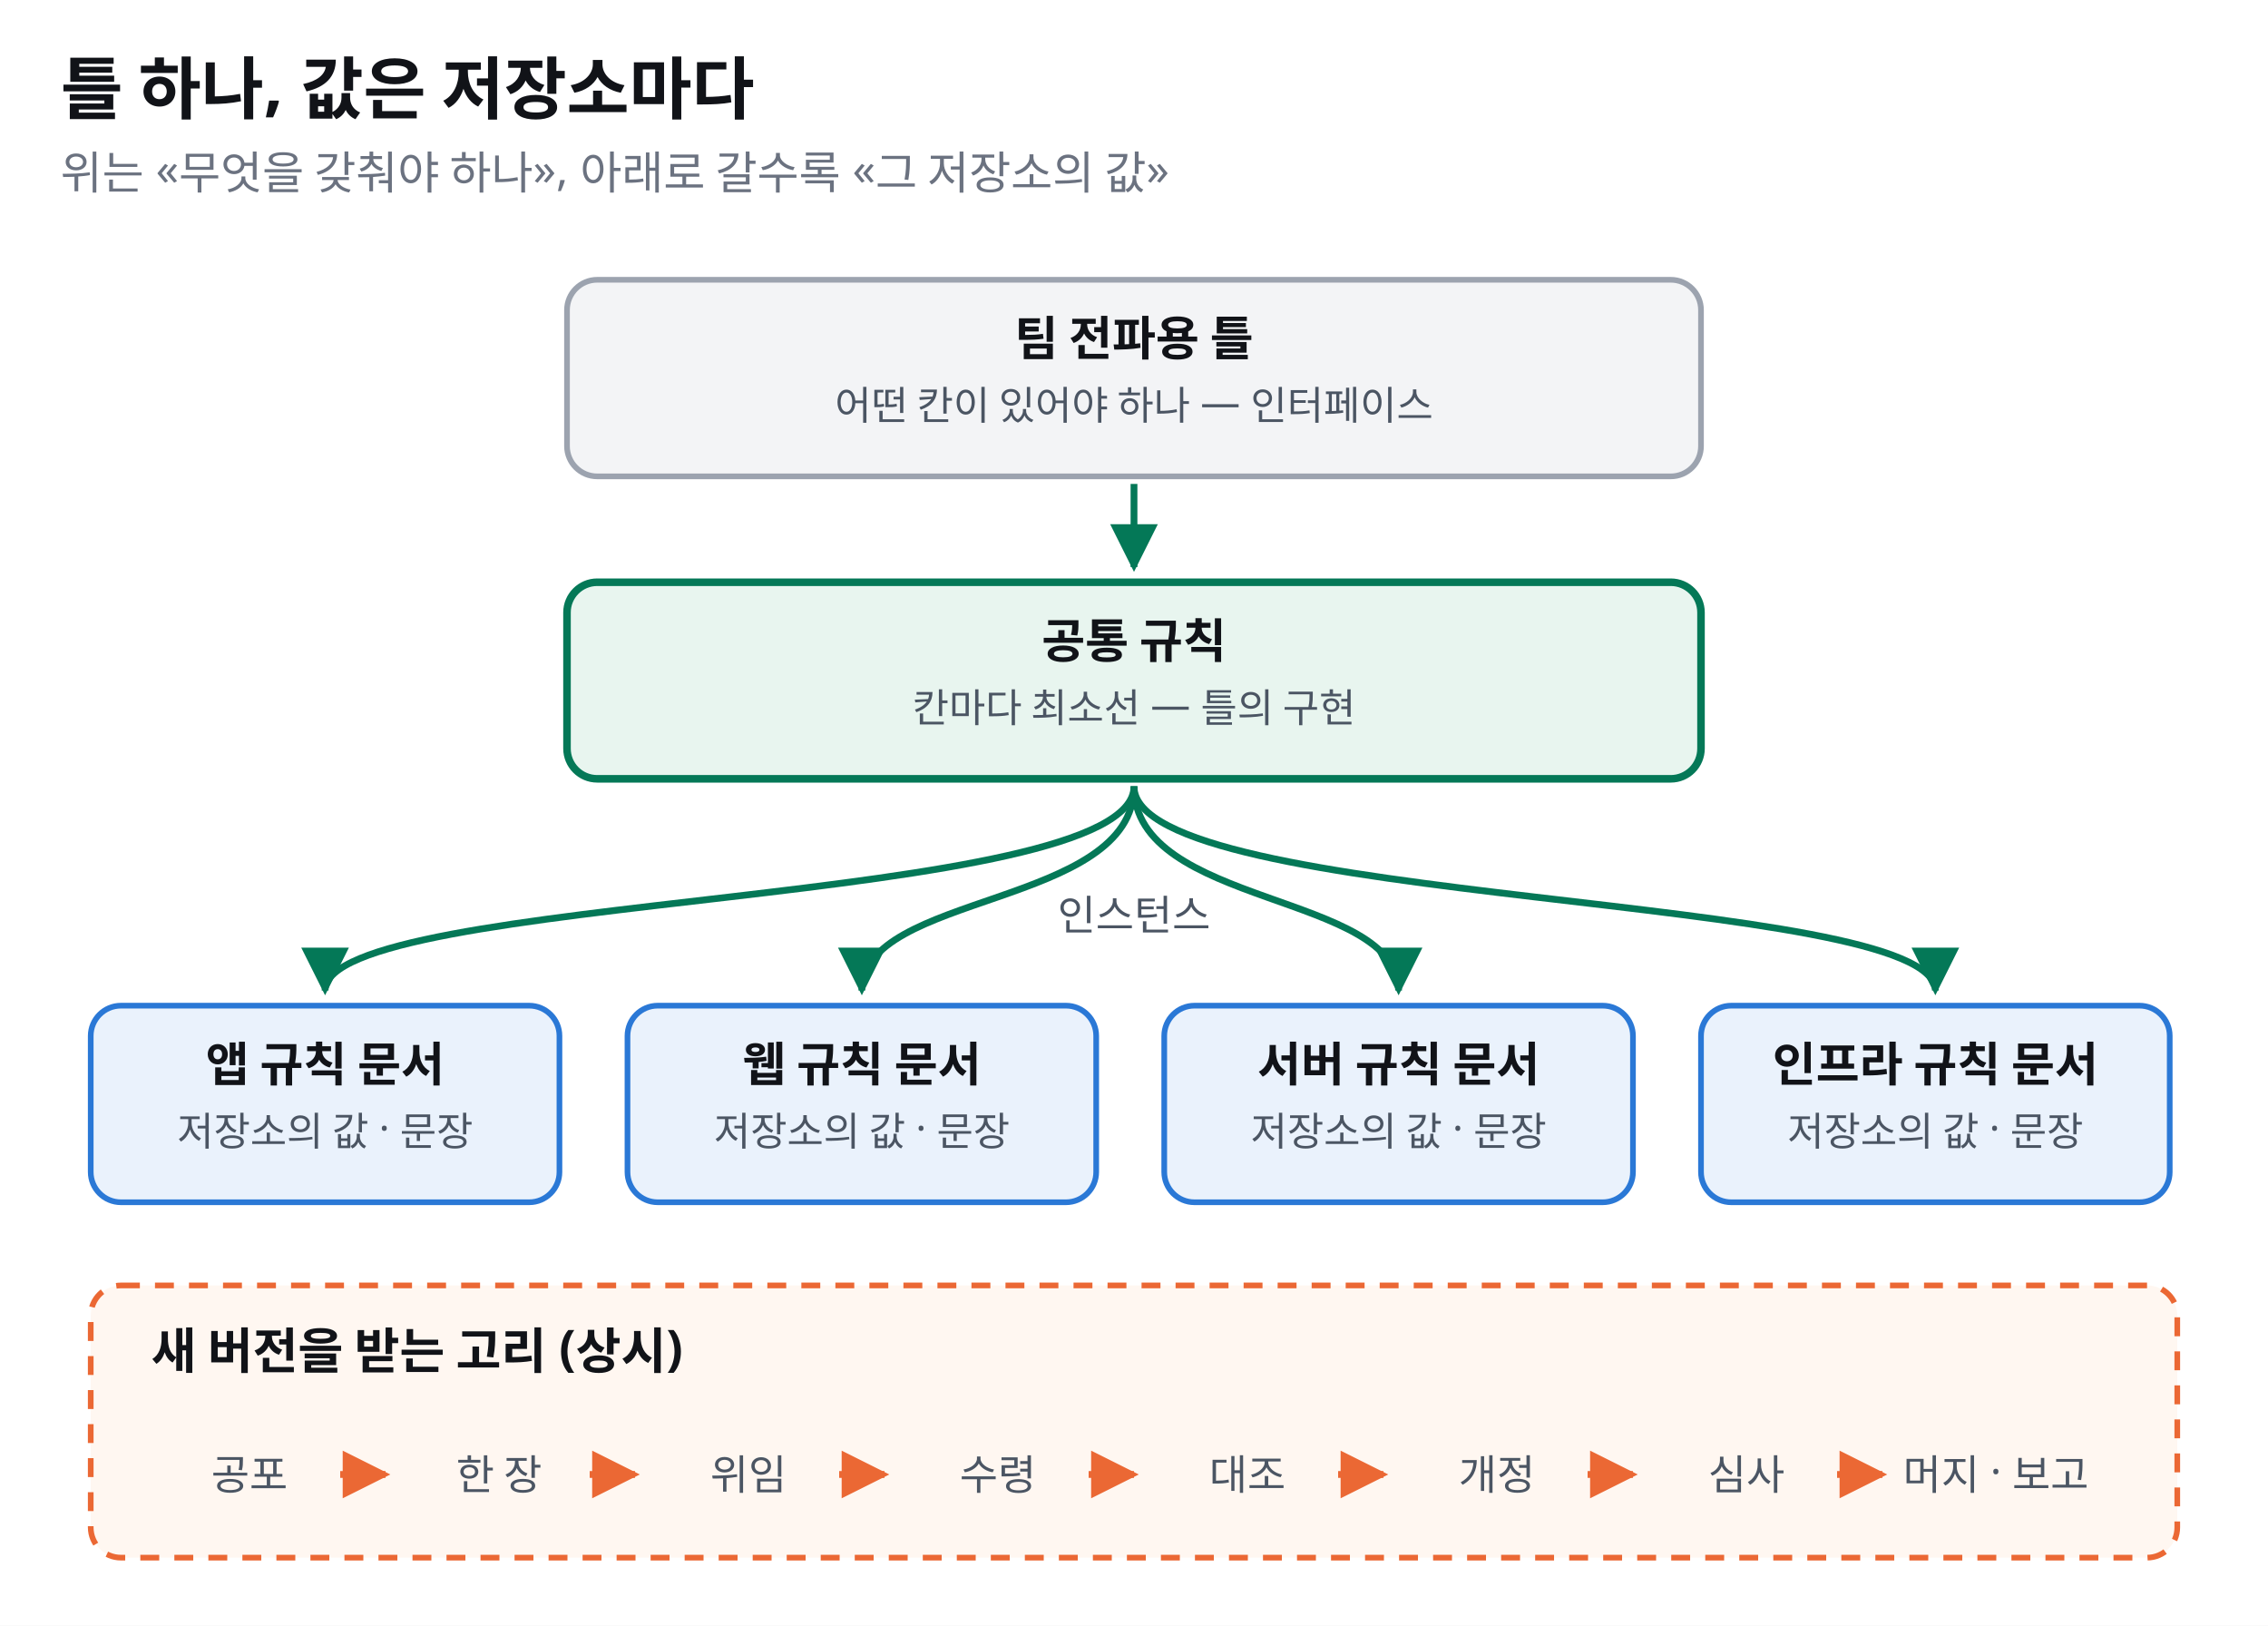
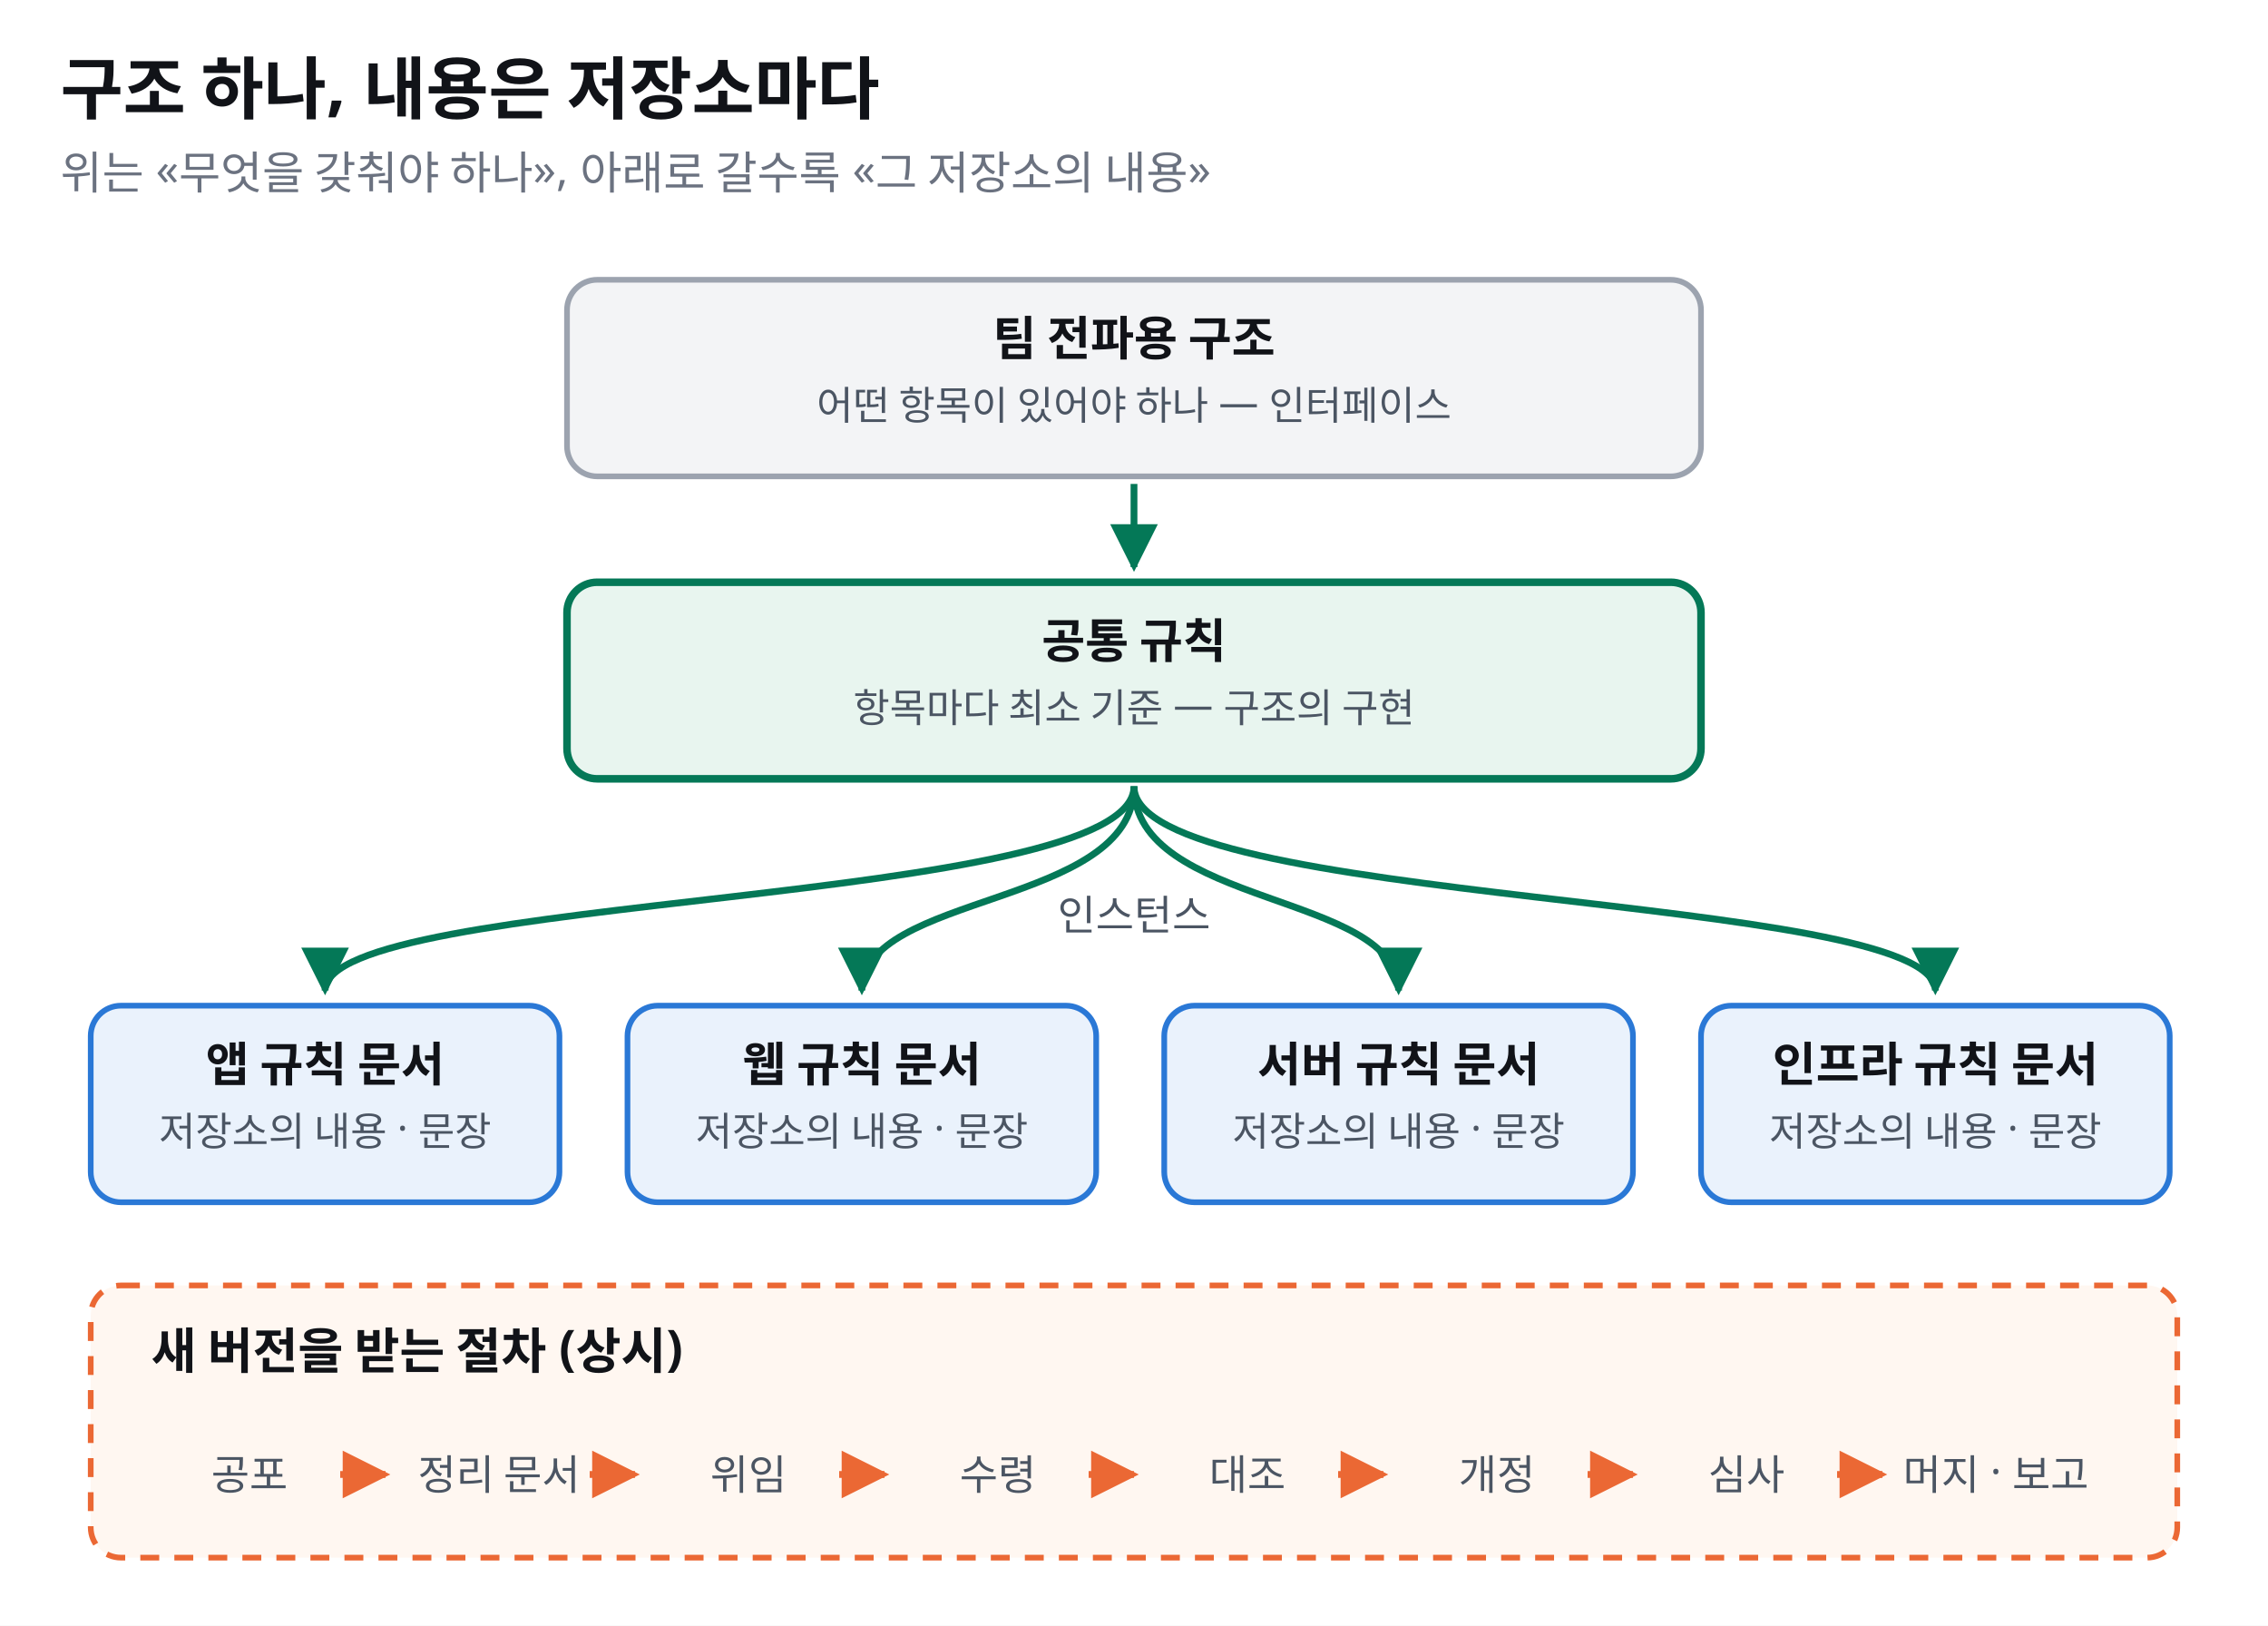
<svg xmlns="http://www.w3.org/2000/svg" viewBox="0 0 600 430" width="600" height="430" role="img" aria-labelledby="t d">
  <rect width="600" height="430" fill="#ffffff" />
  <g font-family="Pretendard, 'Apple SD Gothic Neo', 'Noto Sans KR', 'Malgun Gothic', sans-serif">
    <defs>
      <marker id="t-g" viewBox="0 0 10 10" refX="9" refY="5" markerWidth="7" markerHeight="7" orient="auto-start-reverse">
        <path d="M0,0 L10,5 L0,10 z" fill="#047857" />
      </marker>
      <marker id="t-o" viewBox="0 0 10 10" refX="9" refY="5" markerWidth="7" markerHeight="7" orient="auto-start-reverse">
        <path d="M0,0 L10,5 L0,10 z" fill="#eb6834" />
      </marker>
    </defs>
-     <text x="16" y="30" font-size="18" fill="#111318" font-weight="700">틀 하나, 값은 저장소마다</text>
-     <text x="16" y="50" font-size="12" fill="#6b7280">위는 «무엇을 갖춰야 하나», 아래로 갈수록 «그 저장소의 값»</text>
+     <text x="16" y="30" font-size="18" fill="#111318" font-weight="700">구조 하나, 내용은 저장소마다</text>
+     <text x="16" y="50" font-size="12" fill="#6b7280">위는 «무엇을 갖춰야 하나», 아래로 갈수록 «그 저장소의 내용»</text>
    <rect x="150" y="74" width="300" height="52" rx="8" fill="#f3f4f6" stroke="#9ca3af" stroke-width="1.5" />
-     <text x="300" y="94" font-size="12.5" fill="#111318" text-anchor="middle" font-weight="700">팀 전파용 틀</text>
-     <text x="300" y="111" font-size="10.5" fill="#4b5563" text-anchor="middle">어떤 칸이 있어야 하나 — 인터페이스</text>
+     <text x="300" y="94" font-size="12.5" fill="#111318" text-anchor="middle" font-weight="700">팀 전파용 구조</text>
+     <text x="300" y="111" font-size="10.5" fill="#4b5563" text-anchor="middle">어떤 항목이 있어야 하나 — 인터페이스</text>
    <line x1="300" y1="128" x2="300" y2="150" stroke="#047857" stroke-width="1.8" marker-end="url(#t-g)" />
    <rect x="150" y="154" width="300" height="52" rx="8" fill="#e8f5ef" stroke="#047857" stroke-width="2" />
    <text x="300" y="174" font-size="12.5" fill="#111318" text-anchor="middle" font-weight="700">공통 규칙</text>
-     <text x="300" y="191" font-size="10.5" fill="#4b5563" text-anchor="middle">칸마다 최소선 — 틀의 구현</text>
+     <text x="300" y="191" font-size="10.5" fill="#4b5563" text-anchor="middle">항목마다 최소 기준 — 구조의 구현</text>
    <path d="M300,208 C300,240 86,236 86,262" fill="none" stroke="#047857" stroke-width="1.8" marker-end="url(#t-g)" />
    <rect x="24" y="266" width="124" height="52" rx="8" fill="#eaf2fc" stroke="#2a78d6" stroke-width="1.5" />
    <text x="86" y="286" font-size="12.5" fill="#111318" text-anchor="middle" font-weight="700">앱 규칙 문서</text>
-     <text x="86" y="303" font-size="10.5" fill="#4b5563" text-anchor="middle">저장소의 값 · 문장</text>
+     <text x="86" y="303" font-size="10.5" fill="#4b5563" text-anchor="middle">저장소의 내용 · 문장</text>
    <path d="M300,208 C300,240 228,236 228,262" fill="none" stroke="#047857" stroke-width="1.8" marker-end="url(#t-g)" />
    <rect x="166" y="266" width="124" height="52" rx="8" fill="#eaf2fc" stroke="#2a78d6" stroke-width="1.5" />
    <text x="228" y="286" font-size="12.5" fill="#111318" text-anchor="middle" font-weight="700">웹 규칙 문서</text>
-     <text x="228" y="303" font-size="10.5" fill="#4b5563" text-anchor="middle">저장소의 값 · 문장</text>
+     <text x="228" y="303" font-size="10.5" fill="#4b5563" text-anchor="middle">저장소의 내용 · 문장</text>
    <path d="M300,208 C300,240 370,236 370,262" fill="none" stroke="#047857" stroke-width="1.8" marker-end="url(#t-g)" />
    <rect x="308" y="266" width="124" height="52" rx="8" fill="#eaf2fc" stroke="#2a78d6" stroke-width="1.5" />
    <text x="370" y="286" font-size="12.5" fill="#111318" text-anchor="middle" font-weight="700">서버 규칙 문서</text>
-     <text x="370" y="303" font-size="10.5" fill="#4b5563" text-anchor="middle">저장소의 값 · 문장</text>
+     <text x="370" y="303" font-size="10.5" fill="#4b5563" text-anchor="middle">저장소의 내용 · 문장</text>
    <path d="M300,208 C300,240 512,236 512,262" fill="none" stroke="#047857" stroke-width="1.8" marker-end="url(#t-g)" />
    <rect x="450" y="266" width="124" height="52" rx="8" fill="#eaf2fc" stroke="#2a78d6" stroke-width="1.5" />
    <text x="512" y="286" font-size="12.5" fill="#111318" text-anchor="middle" font-weight="700">인프라 규칙 문서</text>
-     <text x="512" y="303" font-size="10.5" fill="#4b5563" text-anchor="middle">저장소의 값 · 문장</text>
+     <text x="512" y="303" font-size="10.5" fill="#4b5563" text-anchor="middle">저장소의 내용 · 문장</text>
    <text x="300" y="246" font-size="11" fill="#4b5563" text-anchor="middle">인스턴스</text>
    <rect x="24" y="340" width="552" height="72" rx="8" fill="#fff7f1" stroke="#eb6834" stroke-width="1.5" stroke-dasharray="5 4" />
-     <text x="40" y="362" font-size="13" fill="#111318" font-weight="700">새 버전을 받는 고리 (상시)</text>
+     <text x="40" y="362" font-size="13" fill="#111318" font-weight="700">새 버전을 받는 절차 (상시)</text>
    <text x="66" y="394" font-size="11" fill="#4b5563" text-anchor="middle">공포</text>
    <line x1="90" y1="390" x2="102" y2="390" stroke="#eb6834" stroke-width="1.8" marker-end="url(#t-o)" />
-     <text x="132" y="394" font-size="11" fill="#4b5563" text-anchor="middle">한 장</text>
+     <text x="132" y="394" font-size="11" fill="#4b5563" text-anchor="middle">정리 문서</text>
    <line x1="156" y1="390" x2="168" y2="390" stroke="#eb6834" stroke-width="1.8" marker-end="url(#t-o)" />
    <text x="198" y="394" font-size="11" fill="#4b5563" text-anchor="middle">위임</text>
    <line x1="222" y1="390" x2="234" y2="390" stroke="#eb6834" stroke-width="1.8" marker-end="url(#t-o)" />
    <text x="264" y="394" font-size="11" fill="#4b5563" text-anchor="middle">수령</text>
    <line x1="288" y1="390" x2="300" y2="390" stroke="#eb6834" stroke-width="1.8" marker-end="url(#t-o)" />
    <text x="330" y="394" font-size="11" fill="#4b5563" text-anchor="middle">대조</text>
    <line x1="354" y1="390" x2="366" y2="390" stroke="#eb6834" stroke-width="1.8" marker-end="url(#t-o)" />
    <text x="396" y="394" font-size="11" fill="#4b5563" text-anchor="middle">개정</text>
    <line x1="420" y1="390" x2="432" y2="390" stroke="#eb6834" stroke-width="1.8" marker-end="url(#t-o)" />
    <text x="462" y="394" font-size="11" fill="#4b5563" text-anchor="middle">심사</text>
    <line x1="486" y1="390" x2="498" y2="390" stroke="#eb6834" stroke-width="1.8" marker-end="url(#t-o)" />
    <text x="528" y="394" font-size="11" fill="#4b5563" text-anchor="middle">머지 · 보고</text>
  </g>
</svg>
